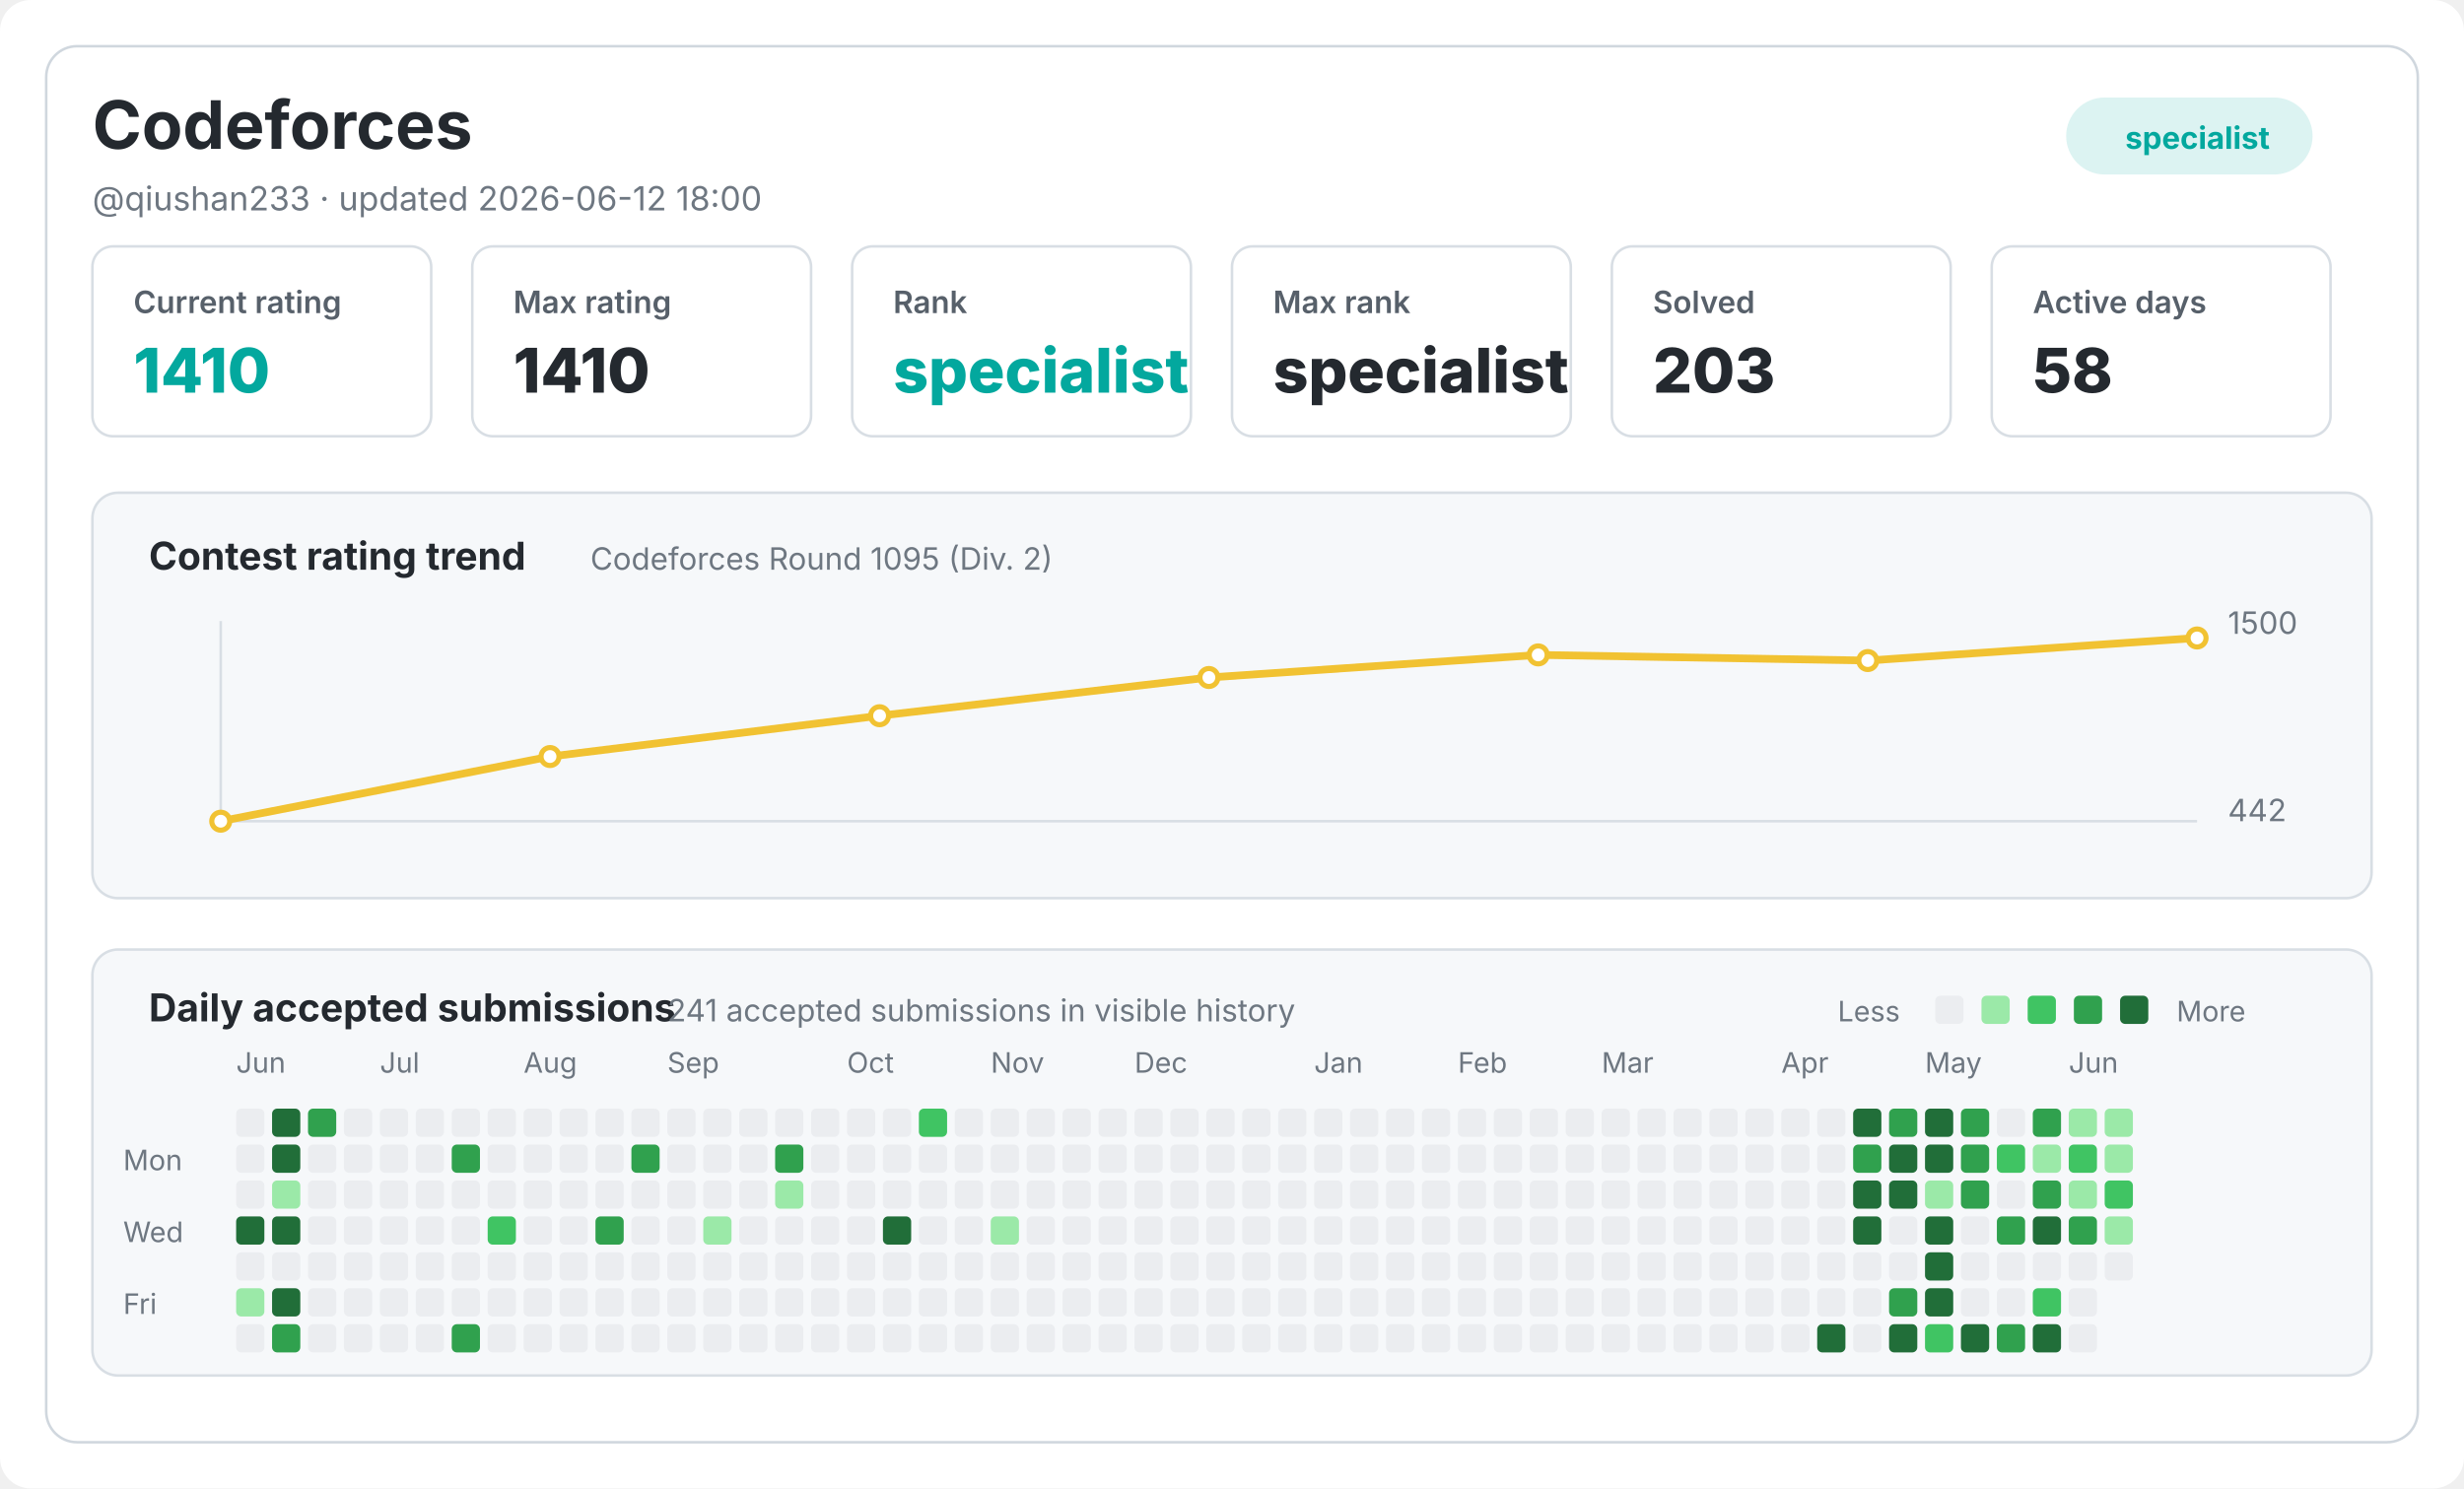
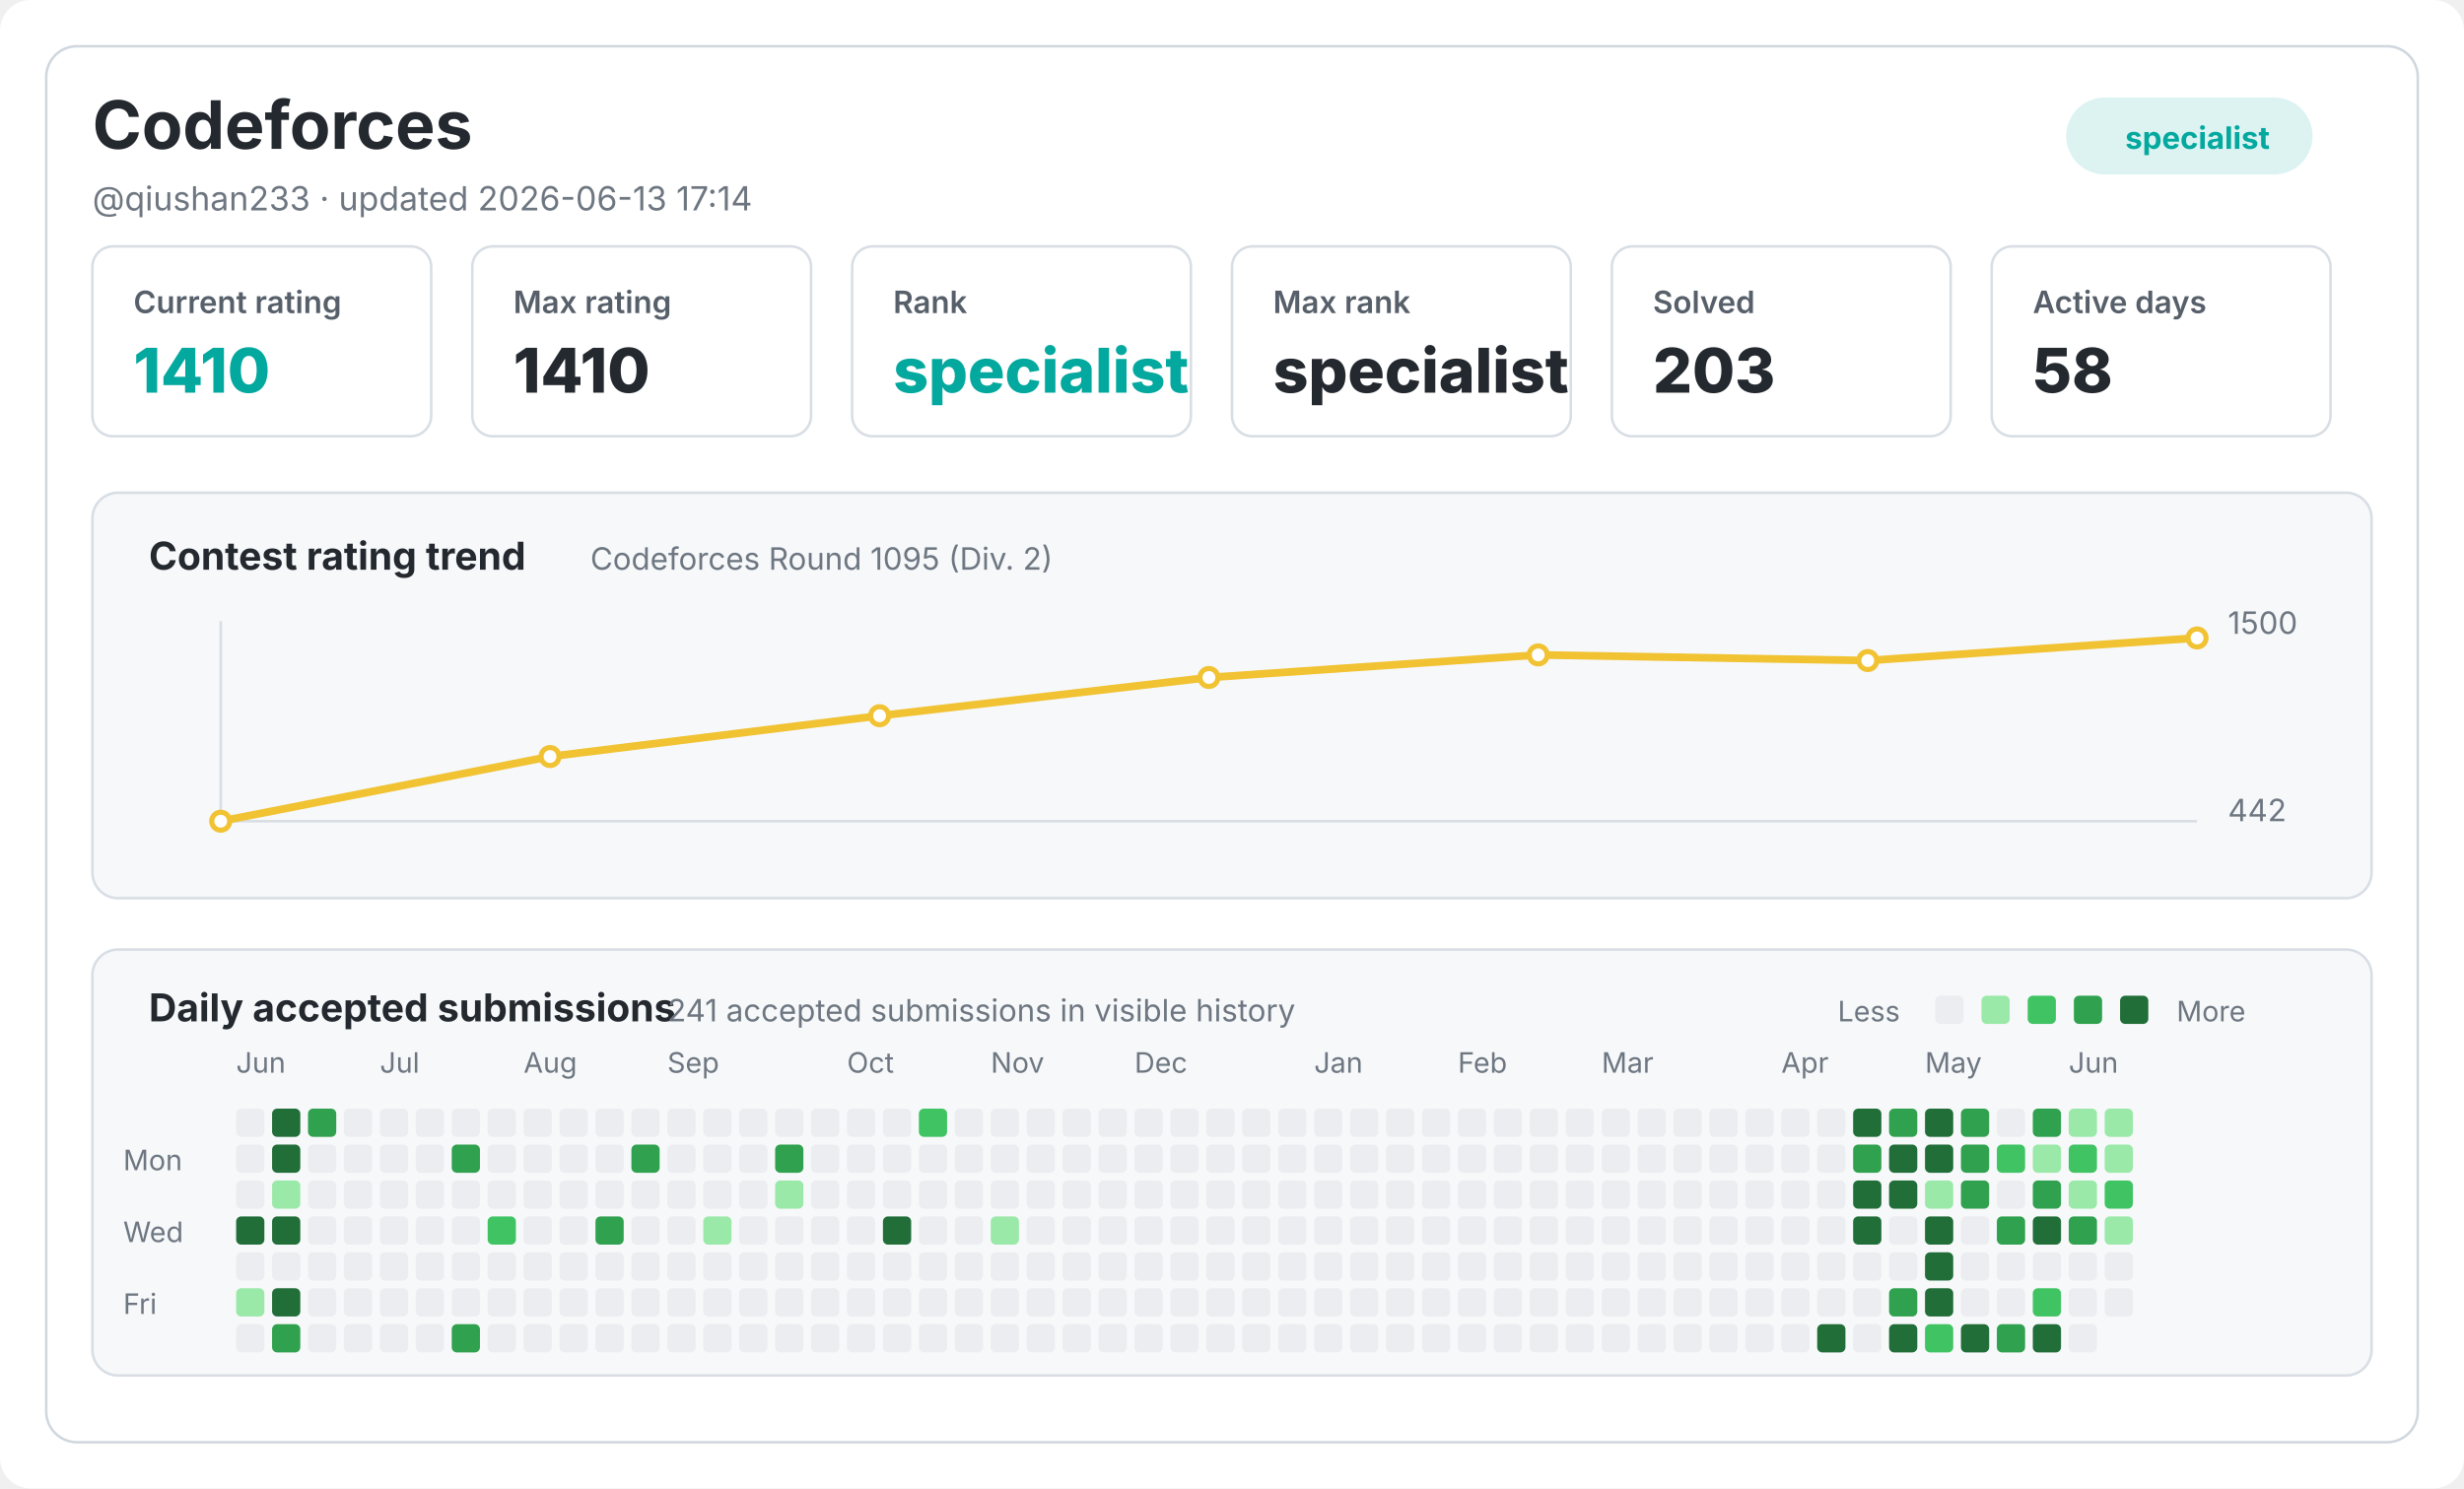
<svg xmlns="http://www.w3.org/2000/svg" width="960" height="580" viewBox="0 0 960 580" role="img" aria-label="Codeforces statistics for qiushan233">
  <style>
  .bg { fill: #ffffff; }
  .shell { fill: #ffffff; stroke: #d0d7de; }
  .soft { fill: #f6f8fa; stroke: #d8dee4; }
  .metric-card { fill: #ffffff; stroke: #d8dee4; }
  .title { font: 700 26px -apple-system,BlinkMacSystemFont,"Segoe UI",sans-serif; fill: #24292f; }
  .subtitle { font: 13px -apple-system,BlinkMacSystemFont,"Segoe UI",sans-serif; fill: #6e7781; }
  .section-title { font: 700 15px -apple-system,BlinkMacSystemFont,"Segoe UI",sans-serif; fill: #24292f; }
  .metric-label { font: 600 12px -apple-system,BlinkMacSystemFont,"Segoe UI",sans-serif; fill: #57606a; }
  .metric-value { font: 800 24px -apple-system,BlinkMacSystemFont,"Segoe UI",sans-serif; fill: #24292f; }
  .muted { font: 12px -apple-system,BlinkMacSystemFont,"Segoe UI",sans-serif; fill: #6e7781; }
  .small { font-size: 11px; }
  .rank { fill: #03a89e; }
  .grid { stroke: #d8dee4; stroke-width: 1; }
  .badge-bg { fill: #03a89e; opacity: 0.14; }
  .badge-text { font: 700 12px -apple-system,BlinkMacSystemFont,"Segoe UI",sans-serif; fill: #03a89e; }
  .heat-cell { cursor: default; transition: stroke 0.12s ease, stroke-width 0.12s ease; }
  .heat-cell:hover { stroke: #0969da; stroke-width: 1.5; }
</style>
  <rect class="bg" width="960" height="580" rx="12" />
  <rect class="shell" x="18" y="18" width="924" height="544" rx="12" />
  <text x="36" y="58" class="title">Codeforces</text>
-   <text x="36" y="82" class="subtitle">@qiushan233 · updated 2026-06-12 18:00</text>
+   <text x="36" y="82" class="subtitle">@qiushan233 · updated 2026-06-13 17:14</text>
  <rect x="805" y="38" width="96" height="30" rx="15" class="badge-bg" />
  <text x="828" y="58" class="badge-text">specialist</text>
  <rect x="36" y="96" width="132" height="74" rx="8" class="metric-card" />
  <text x="52" y="122" class="metric-label">Current rating</text>
  <text x="52" y="153" class="metric-value rank">1410</text>
  <rect x="184" y="96" width="132" height="74" rx="8" class="metric-card" />
  <text x="200" y="122" class="metric-label">Max rating</text>
  <text x="200" y="153" class="metric-value">1410</text>
  <rect x="332" y="96" width="132" height="74" rx="8" class="metric-card" />
  <text x="348" y="122" class="metric-label">Rank</text>
  <text x="348" y="153" class="metric-value rank">specialist</text>
  <rect x="480" y="96" width="132" height="74" rx="8" class="metric-card" />
  <text x="496" y="122" class="metric-label">Max rank</text>
  <text x="496" y="153" class="metric-value">specialist</text>
  <rect x="628" y="96" width="132" height="74" rx="8" class="metric-card" />
  <text x="644" y="122" class="metric-label">Solved</text>
  <text x="644" y="153" class="metric-value">203</text>
  <rect x="776" y="96" width="132" height="74" rx="8" class="metric-card" />
  <text x="792" y="122" class="metric-label">Active days</text>
  <text x="792" y="153" class="metric-value">58</text>
  <rect class="soft" x="36" y="192" width="888" height="158" rx="10" />
  <text x="58" y="222" class="section-title">Contest rating trend</text>
  <text x="230" y="222" class="muted">Codeforces Round 1095 (Div. 2)</text>
  <line x1="86" y1="320" x2="856" y2="320" class="grid" />
  <line x1="86" y1="242" x2="86" y2="320" class="grid" />
  <text x="868" y="247" class="muted">1500</text>
  <text x="868" y="320" class="muted">442</text>
  <polyline points="86.0,320.0 214.3,294.8 342.7,278.9 471.0,264.0 599.3,255.2 727.7,257.4 856.0,248.6" fill="none" stroke="#f1c232" stroke-width="3" stroke-linecap="round" stroke-linejoin="round" />
  <circle cx="86.0" cy="320.0" r="3.5" fill="#fff" stroke="#f1c232" stroke-width="2" />
  <circle cx="214.3" cy="294.8" r="3.5" fill="#fff" stroke="#f1c232" stroke-width="2" />
  <circle cx="342.7" cy="278.9" r="3.5" fill="#fff" stroke="#f1c232" stroke-width="2" />
  <circle cx="471.0" cy="264.0" r="3.5" fill="#fff" stroke="#f1c232" stroke-width="2" />
  <circle cx="599.3" cy="255.2" r="3.5" fill="#fff" stroke="#f1c232" stroke-width="2" />
  <circle cx="727.7" cy="257.4" r="3.5" fill="#fff" stroke="#f1c232" stroke-width="2" />
  <circle cx="856.0" cy="248.6" r="3.5" fill="#fff" stroke="#f1c232" stroke-width="2" />
  <rect class="soft" x="36" y="370" width="888" height="166" rx="10" />
  <text x="58" y="398" class="section-title">Daily accepted submissions</text>
  <text x="260" y="398" class="muted">241 accepted submissions in visible history</text>
  <text x="92" y="418" class="muted small">Jun</text>
  <text x="148" y="418" class="muted small">Jul</text>
  <text x="204" y="418" class="muted small">Aug</text>
  <text x="260" y="418" class="muted small">Sep</text>
  <text x="330" y="418" class="muted small">Oct</text>
  <text x="386" y="418" class="muted small">Nov</text>
  <text x="442" y="418" class="muted small">Dec</text>
  <text x="512" y="418" class="muted small">Jan</text>
  <text x="568" y="418" class="muted small">Feb</text>
  <text x="624" y="418" class="muted small">Mar</text>
  <text x="694" y="418" class="muted small">Apr</text>
  <text x="750" y="418" class="muted small">May</text>
  <text x="806" y="418" class="muted small">Jun</text>
  <text x="48" y="456" class="muted small">Mon</text>
  <text x="48" y="484" class="muted small">Wed</text>
  <text x="48" y="512" class="muted small">Fri</text>
  <rect class="heat-cell" x="92" y="432" width="11" height="11" rx="2" fill="#ebedf0" />
  <rect class="heat-cell" x="92" y="446" width="11" height="11" rx="2" fill="#ebedf0" />
  <rect class="heat-cell" x="92" y="460" width="11" height="11" rx="2" fill="#ebedf0" />
  <rect class="heat-cell" x="92" y="474" width="11" height="11" rx="2" fill="#216e39" />
  <rect class="heat-cell" x="92" y="488" width="11" height="11" rx="2" fill="#ebedf0" />
  <rect class="heat-cell" x="92" y="502" width="11" height="11" rx="2" fill="#9be9a8" />
  <rect class="heat-cell" x="92" y="516" width="11" height="11" rx="2" fill="#ebedf0" />
  <rect class="heat-cell" x="106" y="432" width="11" height="11" rx="2" fill="#216e39" />
  <rect class="heat-cell" x="106" y="446" width="11" height="11" rx="2" fill="#216e39" />
  <rect class="heat-cell" x="106" y="460" width="11" height="11" rx="2" fill="#9be9a8" />
  <rect class="heat-cell" x="106" y="474" width="11" height="11" rx="2" fill="#216e39" />
  <rect class="heat-cell" x="106" y="488" width="11" height="11" rx="2" fill="#ebedf0" />
  <rect class="heat-cell" x="106" y="502" width="11" height="11" rx="2" fill="#216e39" />
  <rect class="heat-cell" x="106" y="516" width="11" height="11" rx="2" fill="#30a14e" />
  <rect class="heat-cell" x="120" y="432" width="11" height="11" rx="2" fill="#30a14e" />
  <rect class="heat-cell" x="120" y="446" width="11" height="11" rx="2" fill="#ebedf0" />
  <rect class="heat-cell" x="120" y="460" width="11" height="11" rx="2" fill="#ebedf0" />
  <rect class="heat-cell" x="120" y="474" width="11" height="11" rx="2" fill="#ebedf0" />
  <rect class="heat-cell" x="120" y="488" width="11" height="11" rx="2" fill="#ebedf0" />
  <rect class="heat-cell" x="120" y="502" width="11" height="11" rx="2" fill="#ebedf0" />
  <rect class="heat-cell" x="120" y="516" width="11" height="11" rx="2" fill="#ebedf0" />
  <rect class="heat-cell" x="134" y="432" width="11" height="11" rx="2" fill="#ebedf0" />
  <rect class="heat-cell" x="134" y="446" width="11" height="11" rx="2" fill="#ebedf0" />
  <rect class="heat-cell" x="134" y="460" width="11" height="11" rx="2" fill="#ebedf0" />
  <rect class="heat-cell" x="134" y="474" width="11" height="11" rx="2" fill="#ebedf0" />
  <rect class="heat-cell" x="134" y="488" width="11" height="11" rx="2" fill="#ebedf0" />
  <rect class="heat-cell" x="134" y="502" width="11" height="11" rx="2" fill="#ebedf0" />
  <rect class="heat-cell" x="134" y="516" width="11" height="11" rx="2" fill="#ebedf0" />
  <rect class="heat-cell" x="148" y="432" width="11" height="11" rx="2" fill="#ebedf0" />
  <rect class="heat-cell" x="148" y="446" width="11" height="11" rx="2" fill="#ebedf0" />
  <rect class="heat-cell" x="148" y="460" width="11" height="11" rx="2" fill="#ebedf0" />
  <rect class="heat-cell" x="148" y="474" width="11" height="11" rx="2" fill="#ebedf0" />
  <rect class="heat-cell" x="148" y="488" width="11" height="11" rx="2" fill="#ebedf0" />
  <rect class="heat-cell" x="148" y="502" width="11" height="11" rx="2" fill="#ebedf0" />
  <rect class="heat-cell" x="148" y="516" width="11" height="11" rx="2" fill="#ebedf0" />
  <rect class="heat-cell" x="162" y="432" width="11" height="11" rx="2" fill="#ebedf0" />
  <rect class="heat-cell" x="162" y="446" width="11" height="11" rx="2" fill="#ebedf0" />
  <rect class="heat-cell" x="162" y="460" width="11" height="11" rx="2" fill="#ebedf0" />
  <rect class="heat-cell" x="162" y="474" width="11" height="11" rx="2" fill="#ebedf0" />
  <rect class="heat-cell" x="162" y="488" width="11" height="11" rx="2" fill="#ebedf0" />
  <rect class="heat-cell" x="162" y="502" width="11" height="11" rx="2" fill="#ebedf0" />
  <rect class="heat-cell" x="162" y="516" width="11" height="11" rx="2" fill="#ebedf0" />
  <rect class="heat-cell" x="176" y="432" width="11" height="11" rx="2" fill="#ebedf0" />
  <rect class="heat-cell" x="176" y="446" width="11" height="11" rx="2" fill="#30a14e" />
  <rect class="heat-cell" x="176" y="460" width="11" height="11" rx="2" fill="#ebedf0" />
  <rect class="heat-cell" x="176" y="474" width="11" height="11" rx="2" fill="#ebedf0" />
  <rect class="heat-cell" x="176" y="488" width="11" height="11" rx="2" fill="#ebedf0" />
  <rect class="heat-cell" x="176" y="502" width="11" height="11" rx="2" fill="#ebedf0" />
  <rect class="heat-cell" x="176" y="516" width="11" height="11" rx="2" fill="#30a14e" />
  <rect class="heat-cell" x="190" y="432" width="11" height="11" rx="2" fill="#ebedf0" />
  <rect class="heat-cell" x="190" y="446" width="11" height="11" rx="2" fill="#ebedf0" />
  <rect class="heat-cell" x="190" y="460" width="11" height="11" rx="2" fill="#ebedf0" />
  <rect class="heat-cell" x="190" y="474" width="11" height="11" rx="2" fill="#40c463" />
  <rect class="heat-cell" x="190" y="488" width="11" height="11" rx="2" fill="#ebedf0" />
  <rect class="heat-cell" x="190" y="502" width="11" height="11" rx="2" fill="#ebedf0" />
  <rect class="heat-cell" x="190" y="516" width="11" height="11" rx="2" fill="#ebedf0" />
  <rect class="heat-cell" x="204" y="432" width="11" height="11" rx="2" fill="#ebedf0" />
  <rect class="heat-cell" x="204" y="446" width="11" height="11" rx="2" fill="#ebedf0" />
  <rect class="heat-cell" x="204" y="460" width="11" height="11" rx="2" fill="#ebedf0" />
  <rect class="heat-cell" x="204" y="474" width="11" height="11" rx="2" fill="#ebedf0" />
  <rect class="heat-cell" x="204" y="488" width="11" height="11" rx="2" fill="#ebedf0" />
  <rect class="heat-cell" x="204" y="502" width="11" height="11" rx="2" fill="#ebedf0" />
  <rect class="heat-cell" x="204" y="516" width="11" height="11" rx="2" fill="#ebedf0" />
  <rect class="heat-cell" x="218" y="432" width="11" height="11" rx="2" fill="#ebedf0" />
  <rect class="heat-cell" x="218" y="446" width="11" height="11" rx="2" fill="#ebedf0" />
  <rect class="heat-cell" x="218" y="460" width="11" height="11" rx="2" fill="#ebedf0" />
  <rect class="heat-cell" x="218" y="474" width="11" height="11" rx="2" fill="#ebedf0" />
  <rect class="heat-cell" x="218" y="488" width="11" height="11" rx="2" fill="#ebedf0" />
  <rect class="heat-cell" x="218" y="502" width="11" height="11" rx="2" fill="#ebedf0" />
  <rect class="heat-cell" x="218" y="516" width="11" height="11" rx="2" fill="#ebedf0" />
  <rect class="heat-cell" x="232" y="432" width="11" height="11" rx="2" fill="#ebedf0" />
  <rect class="heat-cell" x="232" y="446" width="11" height="11" rx="2" fill="#ebedf0" />
  <rect class="heat-cell" x="232" y="460" width="11" height="11" rx="2" fill="#ebedf0" />
  <rect class="heat-cell" x="232" y="474" width="11" height="11" rx="2" fill="#30a14e" />
  <rect class="heat-cell" x="232" y="488" width="11" height="11" rx="2" fill="#ebedf0" />
  <rect class="heat-cell" x="232" y="502" width="11" height="11" rx="2" fill="#ebedf0" />
  <rect class="heat-cell" x="232" y="516" width="11" height="11" rx="2" fill="#ebedf0" />
  <rect class="heat-cell" x="246" y="432" width="11" height="11" rx="2" fill="#ebedf0" />
  <rect class="heat-cell" x="246" y="446" width="11" height="11" rx="2" fill="#30a14e" />
  <rect class="heat-cell" x="246" y="460" width="11" height="11" rx="2" fill="#ebedf0" />
  <rect class="heat-cell" x="246" y="474" width="11" height="11" rx="2" fill="#ebedf0" />
  <rect class="heat-cell" x="246" y="488" width="11" height="11" rx="2" fill="#ebedf0" />
  <rect class="heat-cell" x="246" y="502" width="11" height="11" rx="2" fill="#ebedf0" />
  <rect class="heat-cell" x="246" y="516" width="11" height="11" rx="2" fill="#ebedf0" />
  <rect class="heat-cell" x="260" y="432" width="11" height="11" rx="2" fill="#ebedf0" />
  <rect class="heat-cell" x="260" y="446" width="11" height="11" rx="2" fill="#ebedf0" />
  <rect class="heat-cell" x="260" y="460" width="11" height="11" rx="2" fill="#ebedf0" />
  <rect class="heat-cell" x="260" y="474" width="11" height="11" rx="2" fill="#ebedf0" />
  <rect class="heat-cell" x="260" y="488" width="11" height="11" rx="2" fill="#ebedf0" />
  <rect class="heat-cell" x="260" y="502" width="11" height="11" rx="2" fill="#ebedf0" />
  <rect class="heat-cell" x="260" y="516" width="11" height="11" rx="2" fill="#ebedf0" />
  <rect class="heat-cell" x="274" y="432" width="11" height="11" rx="2" fill="#ebedf0" />
  <rect class="heat-cell" x="274" y="446" width="11" height="11" rx="2" fill="#ebedf0" />
  <rect class="heat-cell" x="274" y="460" width="11" height="11" rx="2" fill="#ebedf0" />
  <rect class="heat-cell" x="274" y="474" width="11" height="11" rx="2" fill="#9be9a8" />
  <rect class="heat-cell" x="274" y="488" width="11" height="11" rx="2" fill="#ebedf0" />
  <rect class="heat-cell" x="274" y="502" width="11" height="11" rx="2" fill="#ebedf0" />
  <rect class="heat-cell" x="274" y="516" width="11" height="11" rx="2" fill="#ebedf0" />
  <rect class="heat-cell" x="288" y="432" width="11" height="11" rx="2" fill="#ebedf0" />
  <rect class="heat-cell" x="288" y="446" width="11" height="11" rx="2" fill="#ebedf0" />
  <rect class="heat-cell" x="288" y="460" width="11" height="11" rx="2" fill="#ebedf0" />
  <rect class="heat-cell" x="288" y="474" width="11" height="11" rx="2" fill="#ebedf0" />
  <rect class="heat-cell" x="288" y="488" width="11" height="11" rx="2" fill="#ebedf0" />
  <rect class="heat-cell" x="288" y="502" width="11" height="11" rx="2" fill="#ebedf0" />
  <rect class="heat-cell" x="288" y="516" width="11" height="11" rx="2" fill="#ebedf0" />
  <rect class="heat-cell" x="302" y="432" width="11" height="11" rx="2" fill="#ebedf0" />
  <rect class="heat-cell" x="302" y="446" width="11" height="11" rx="2" fill="#30a14e" />
  <rect class="heat-cell" x="302" y="460" width="11" height="11" rx="2" fill="#9be9a8" />
  <rect class="heat-cell" x="302" y="474" width="11" height="11" rx="2" fill="#ebedf0" />
  <rect class="heat-cell" x="302" y="488" width="11" height="11" rx="2" fill="#ebedf0" />
  <rect class="heat-cell" x="302" y="502" width="11" height="11" rx="2" fill="#ebedf0" />
  <rect class="heat-cell" x="302" y="516" width="11" height="11" rx="2" fill="#ebedf0" />
  <rect class="heat-cell" x="316" y="432" width="11" height="11" rx="2" fill="#ebedf0" />
  <rect class="heat-cell" x="316" y="446" width="11" height="11" rx="2" fill="#ebedf0" />
  <rect class="heat-cell" x="316" y="460" width="11" height="11" rx="2" fill="#ebedf0" />
  <rect class="heat-cell" x="316" y="474" width="11" height="11" rx="2" fill="#ebedf0" />
  <rect class="heat-cell" x="316" y="488" width="11" height="11" rx="2" fill="#ebedf0" />
  <rect class="heat-cell" x="316" y="502" width="11" height="11" rx="2" fill="#ebedf0" />
  <rect class="heat-cell" x="316" y="516" width="11" height="11" rx="2" fill="#ebedf0" />
  <rect class="heat-cell" x="330" y="432" width="11" height="11" rx="2" fill="#ebedf0" />
  <rect class="heat-cell" x="330" y="446" width="11" height="11" rx="2" fill="#ebedf0" />
  <rect class="heat-cell" x="330" y="460" width="11" height="11" rx="2" fill="#ebedf0" />
  <rect class="heat-cell" x="330" y="474" width="11" height="11" rx="2" fill="#ebedf0" />
  <rect class="heat-cell" x="330" y="488" width="11" height="11" rx="2" fill="#ebedf0" />
  <rect class="heat-cell" x="330" y="502" width="11" height="11" rx="2" fill="#ebedf0" />
  <rect class="heat-cell" x="330" y="516" width="11" height="11" rx="2" fill="#ebedf0" />
  <rect class="heat-cell" x="344" y="432" width="11" height="11" rx="2" fill="#ebedf0" />
  <rect class="heat-cell" x="344" y="446" width="11" height="11" rx="2" fill="#ebedf0" />
  <rect class="heat-cell" x="344" y="460" width="11" height="11" rx="2" fill="#ebedf0" />
  <rect class="heat-cell" x="344" y="474" width="11" height="11" rx="2" fill="#216e39" />
  <rect class="heat-cell" x="344" y="488" width="11" height="11" rx="2" fill="#ebedf0" />
  <rect class="heat-cell" x="344" y="502" width="11" height="11" rx="2" fill="#ebedf0" />
  <rect class="heat-cell" x="344" y="516" width="11" height="11" rx="2" fill="#ebedf0" />
  <rect class="heat-cell" x="358" y="432" width="11" height="11" rx="2" fill="#40c463" />
  <rect class="heat-cell" x="358" y="446" width="11" height="11" rx="2" fill="#ebedf0" />
  <rect class="heat-cell" x="358" y="460" width="11" height="11" rx="2" fill="#ebedf0" />
  <rect class="heat-cell" x="358" y="474" width="11" height="11" rx="2" fill="#ebedf0" />
  <rect class="heat-cell" x="358" y="488" width="11" height="11" rx="2" fill="#ebedf0" />
  <rect class="heat-cell" x="358" y="502" width="11" height="11" rx="2" fill="#ebedf0" />
  <rect class="heat-cell" x="358" y="516" width="11" height="11" rx="2" fill="#ebedf0" />
  <rect class="heat-cell" x="372" y="432" width="11" height="11" rx="2" fill="#ebedf0" />
  <rect class="heat-cell" x="372" y="446" width="11" height="11" rx="2" fill="#ebedf0" />
  <rect class="heat-cell" x="372" y="460" width="11" height="11" rx="2" fill="#ebedf0" />
  <rect class="heat-cell" x="372" y="474" width="11" height="11" rx="2" fill="#ebedf0" />
  <rect class="heat-cell" x="372" y="488" width="11" height="11" rx="2" fill="#ebedf0" />
  <rect class="heat-cell" x="372" y="502" width="11" height="11" rx="2" fill="#ebedf0" />
  <rect class="heat-cell" x="372" y="516" width="11" height="11" rx="2" fill="#ebedf0" />
  <rect class="heat-cell" x="386" y="432" width="11" height="11" rx="2" fill="#ebedf0" />
  <rect class="heat-cell" x="386" y="446" width="11" height="11" rx="2" fill="#ebedf0" />
  <rect class="heat-cell" x="386" y="460" width="11" height="11" rx="2" fill="#ebedf0" />
  <rect class="heat-cell" x="386" y="474" width="11" height="11" rx="2" fill="#9be9a8" />
  <rect class="heat-cell" x="386" y="488" width="11" height="11" rx="2" fill="#ebedf0" />
  <rect class="heat-cell" x="386" y="502" width="11" height="11" rx="2" fill="#ebedf0" />
  <rect class="heat-cell" x="386" y="516" width="11" height="11" rx="2" fill="#ebedf0" />
  <rect class="heat-cell" x="400" y="432" width="11" height="11" rx="2" fill="#ebedf0" />
  <rect class="heat-cell" x="400" y="446" width="11" height="11" rx="2" fill="#ebedf0" />
  <rect class="heat-cell" x="400" y="460" width="11" height="11" rx="2" fill="#ebedf0" />
  <rect class="heat-cell" x="400" y="474" width="11" height="11" rx="2" fill="#ebedf0" />
  <rect class="heat-cell" x="400" y="488" width="11" height="11" rx="2" fill="#ebedf0" />
  <rect class="heat-cell" x="400" y="502" width="11" height="11" rx="2" fill="#ebedf0" />
  <rect class="heat-cell" x="400" y="516" width="11" height="11" rx="2" fill="#ebedf0" />
  <rect class="heat-cell" x="414" y="432" width="11" height="11" rx="2" fill="#ebedf0" />
  <rect class="heat-cell" x="414" y="446" width="11" height="11" rx="2" fill="#ebedf0" />
  <rect class="heat-cell" x="414" y="460" width="11" height="11" rx="2" fill="#ebedf0" />
  <rect class="heat-cell" x="414" y="474" width="11" height="11" rx="2" fill="#ebedf0" />
  <rect class="heat-cell" x="414" y="488" width="11" height="11" rx="2" fill="#ebedf0" />
  <rect class="heat-cell" x="414" y="502" width="11" height="11" rx="2" fill="#ebedf0" />
  <rect class="heat-cell" x="414" y="516" width="11" height="11" rx="2" fill="#ebedf0" />
  <rect class="heat-cell" x="428" y="432" width="11" height="11" rx="2" fill="#ebedf0" />
  <rect class="heat-cell" x="428" y="446" width="11" height="11" rx="2" fill="#ebedf0" />
  <rect class="heat-cell" x="428" y="460" width="11" height="11" rx="2" fill="#ebedf0" />
  <rect class="heat-cell" x="428" y="474" width="11" height="11" rx="2" fill="#ebedf0" />
  <rect class="heat-cell" x="428" y="488" width="11" height="11" rx="2" fill="#ebedf0" />
  <rect class="heat-cell" x="428" y="502" width="11" height="11" rx="2" fill="#ebedf0" />
  <rect class="heat-cell" x="428" y="516" width="11" height="11" rx="2" fill="#ebedf0" />
  <rect class="heat-cell" x="442" y="432" width="11" height="11" rx="2" fill="#ebedf0" />
  <rect class="heat-cell" x="442" y="446" width="11" height="11" rx="2" fill="#ebedf0" />
  <rect class="heat-cell" x="442" y="460" width="11" height="11" rx="2" fill="#ebedf0" />
  <rect class="heat-cell" x="442" y="474" width="11" height="11" rx="2" fill="#ebedf0" />
  <rect class="heat-cell" x="442" y="488" width="11" height="11" rx="2" fill="#ebedf0" />
  <rect class="heat-cell" x="442" y="502" width="11" height="11" rx="2" fill="#ebedf0" />
  <rect class="heat-cell" x="442" y="516" width="11" height="11" rx="2" fill="#ebedf0" />
  <rect class="heat-cell" x="456" y="432" width="11" height="11" rx="2" fill="#ebedf0" />
  <rect class="heat-cell" x="456" y="446" width="11" height="11" rx="2" fill="#ebedf0" />
  <rect class="heat-cell" x="456" y="460" width="11" height="11" rx="2" fill="#ebedf0" />
  <rect class="heat-cell" x="456" y="474" width="11" height="11" rx="2" fill="#ebedf0" />
  <rect class="heat-cell" x="456" y="488" width="11" height="11" rx="2" fill="#ebedf0" />
  <rect class="heat-cell" x="456" y="502" width="11" height="11" rx="2" fill="#ebedf0" />
  <rect class="heat-cell" x="456" y="516" width="11" height="11" rx="2" fill="#ebedf0" />
  <rect class="heat-cell" x="470" y="432" width="11" height="11" rx="2" fill="#ebedf0" />
  <rect class="heat-cell" x="470" y="446" width="11" height="11" rx="2" fill="#ebedf0" />
  <rect class="heat-cell" x="470" y="460" width="11" height="11" rx="2" fill="#ebedf0" />
  <rect class="heat-cell" x="470" y="474" width="11" height="11" rx="2" fill="#ebedf0" />
  <rect class="heat-cell" x="470" y="488" width="11" height="11" rx="2" fill="#ebedf0" />
  <rect class="heat-cell" x="470" y="502" width="11" height="11" rx="2" fill="#ebedf0" />
  <rect class="heat-cell" x="470" y="516" width="11" height="11" rx="2" fill="#ebedf0" />
  <rect class="heat-cell" x="484" y="432" width="11" height="11" rx="2" fill="#ebedf0" />
  <rect class="heat-cell" x="484" y="446" width="11" height="11" rx="2" fill="#ebedf0" />
  <rect class="heat-cell" x="484" y="460" width="11" height="11" rx="2" fill="#ebedf0" />
  <rect class="heat-cell" x="484" y="474" width="11" height="11" rx="2" fill="#ebedf0" />
  <rect class="heat-cell" x="484" y="488" width="11" height="11" rx="2" fill="#ebedf0" />
  <rect class="heat-cell" x="484" y="502" width="11" height="11" rx="2" fill="#ebedf0" />
  <rect class="heat-cell" x="484" y="516" width="11" height="11" rx="2" fill="#ebedf0" />
  <rect class="heat-cell" x="498" y="432" width="11" height="11" rx="2" fill="#ebedf0" />
  <rect class="heat-cell" x="498" y="446" width="11" height="11" rx="2" fill="#ebedf0" />
  <rect class="heat-cell" x="498" y="460" width="11" height="11" rx="2" fill="#ebedf0" />
  <rect class="heat-cell" x="498" y="474" width="11" height="11" rx="2" fill="#ebedf0" />
  <rect class="heat-cell" x="498" y="488" width="11" height="11" rx="2" fill="#ebedf0" />
  <rect class="heat-cell" x="498" y="502" width="11" height="11" rx="2" fill="#ebedf0" />
  <rect class="heat-cell" x="498" y="516" width="11" height="11" rx="2" fill="#ebedf0" />
  <rect class="heat-cell" x="512" y="432" width="11" height="11" rx="2" fill="#ebedf0" />
  <rect class="heat-cell" x="512" y="446" width="11" height="11" rx="2" fill="#ebedf0" />
  <rect class="heat-cell" x="512" y="460" width="11" height="11" rx="2" fill="#ebedf0" />
  <rect class="heat-cell" x="512" y="474" width="11" height="11" rx="2" fill="#ebedf0" />
  <rect class="heat-cell" x="512" y="488" width="11" height="11" rx="2" fill="#ebedf0" />
  <rect class="heat-cell" x="512" y="502" width="11" height="11" rx="2" fill="#ebedf0" />
  <rect class="heat-cell" x="512" y="516" width="11" height="11" rx="2" fill="#ebedf0" />
  <rect class="heat-cell" x="526" y="432" width="11" height="11" rx="2" fill="#ebedf0" />
  <rect class="heat-cell" x="526" y="446" width="11" height="11" rx="2" fill="#ebedf0" />
  <rect class="heat-cell" x="526" y="460" width="11" height="11" rx="2" fill="#ebedf0" />
  <rect class="heat-cell" x="526" y="474" width="11" height="11" rx="2" fill="#ebedf0" />
  <rect class="heat-cell" x="526" y="488" width="11" height="11" rx="2" fill="#ebedf0" />
  <rect class="heat-cell" x="526" y="502" width="11" height="11" rx="2" fill="#ebedf0" />
  <rect class="heat-cell" x="526" y="516" width="11" height="11" rx="2" fill="#ebedf0" />
  <rect class="heat-cell" x="540" y="432" width="11" height="11" rx="2" fill="#ebedf0" />
  <rect class="heat-cell" x="540" y="446" width="11" height="11" rx="2" fill="#ebedf0" />
  <rect class="heat-cell" x="540" y="460" width="11" height="11" rx="2" fill="#ebedf0" />
  <rect class="heat-cell" x="540" y="474" width="11" height="11" rx="2" fill="#ebedf0" />
  <rect class="heat-cell" x="540" y="488" width="11" height="11" rx="2" fill="#ebedf0" />
  <rect class="heat-cell" x="540" y="502" width="11" height="11" rx="2" fill="#ebedf0" />
  <rect class="heat-cell" x="540" y="516" width="11" height="11" rx="2" fill="#ebedf0" />
  <rect class="heat-cell" x="554" y="432" width="11" height="11" rx="2" fill="#ebedf0" />
  <rect class="heat-cell" x="554" y="446" width="11" height="11" rx="2" fill="#ebedf0" />
  <rect class="heat-cell" x="554" y="460" width="11" height="11" rx="2" fill="#ebedf0" />
  <rect class="heat-cell" x="554" y="474" width="11" height="11" rx="2" fill="#ebedf0" />
  <rect class="heat-cell" x="554" y="488" width="11" height="11" rx="2" fill="#ebedf0" />
  <rect class="heat-cell" x="554" y="502" width="11" height="11" rx="2" fill="#ebedf0" />
  <rect class="heat-cell" x="554" y="516" width="11" height="11" rx="2" fill="#ebedf0" />
  <rect class="heat-cell" x="568" y="432" width="11" height="11" rx="2" fill="#ebedf0" />
  <rect class="heat-cell" x="568" y="446" width="11" height="11" rx="2" fill="#ebedf0" />
  <rect class="heat-cell" x="568" y="460" width="11" height="11" rx="2" fill="#ebedf0" />
  <rect class="heat-cell" x="568" y="474" width="11" height="11" rx="2" fill="#ebedf0" />
  <rect class="heat-cell" x="568" y="488" width="11" height="11" rx="2" fill="#ebedf0" />
  <rect class="heat-cell" x="568" y="502" width="11" height="11" rx="2" fill="#ebedf0" />
  <rect class="heat-cell" x="568" y="516" width="11" height="11" rx="2" fill="#ebedf0" />
  <rect class="heat-cell" x="582" y="432" width="11" height="11" rx="2" fill="#ebedf0" />
  <rect class="heat-cell" x="582" y="446" width="11" height="11" rx="2" fill="#ebedf0" />
  <rect class="heat-cell" x="582" y="460" width="11" height="11" rx="2" fill="#ebedf0" />
  <rect class="heat-cell" x="582" y="474" width="11" height="11" rx="2" fill="#ebedf0" />
  <rect class="heat-cell" x="582" y="488" width="11" height="11" rx="2" fill="#ebedf0" />
  <rect class="heat-cell" x="582" y="502" width="11" height="11" rx="2" fill="#ebedf0" />
  <rect class="heat-cell" x="582" y="516" width="11" height="11" rx="2" fill="#ebedf0" />
  <rect class="heat-cell" x="596" y="432" width="11" height="11" rx="2" fill="#ebedf0" />
  <rect class="heat-cell" x="596" y="446" width="11" height="11" rx="2" fill="#ebedf0" />
  <rect class="heat-cell" x="596" y="460" width="11" height="11" rx="2" fill="#ebedf0" />
  <rect class="heat-cell" x="596" y="474" width="11" height="11" rx="2" fill="#ebedf0" />
  <rect class="heat-cell" x="596" y="488" width="11" height="11" rx="2" fill="#ebedf0" />
  <rect class="heat-cell" x="596" y="502" width="11" height="11" rx="2" fill="#ebedf0" />
  <rect class="heat-cell" x="596" y="516" width="11" height="11" rx="2" fill="#ebedf0" />
  <rect class="heat-cell" x="610" y="432" width="11" height="11" rx="2" fill="#ebedf0" />
  <rect class="heat-cell" x="610" y="446" width="11" height="11" rx="2" fill="#ebedf0" />
  <rect class="heat-cell" x="610" y="460" width="11" height="11" rx="2" fill="#ebedf0" />
  <rect class="heat-cell" x="610" y="474" width="11" height="11" rx="2" fill="#ebedf0" />
  <rect class="heat-cell" x="610" y="488" width="11" height="11" rx="2" fill="#ebedf0" />
  <rect class="heat-cell" x="610" y="502" width="11" height="11" rx="2" fill="#ebedf0" />
  <rect class="heat-cell" x="610" y="516" width="11" height="11" rx="2" fill="#ebedf0" />
  <rect class="heat-cell" x="624" y="432" width="11" height="11" rx="2" fill="#ebedf0" />
  <rect class="heat-cell" x="624" y="446" width="11" height="11" rx="2" fill="#ebedf0" />
  <rect class="heat-cell" x="624" y="460" width="11" height="11" rx="2" fill="#ebedf0" />
  <rect class="heat-cell" x="624" y="474" width="11" height="11" rx="2" fill="#ebedf0" />
  <rect class="heat-cell" x="624" y="488" width="11" height="11" rx="2" fill="#ebedf0" />
  <rect class="heat-cell" x="624" y="502" width="11" height="11" rx="2" fill="#ebedf0" />
  <rect class="heat-cell" x="624" y="516" width="11" height="11" rx="2" fill="#ebedf0" />
  <rect class="heat-cell" x="638" y="432" width="11" height="11" rx="2" fill="#ebedf0" />
  <rect class="heat-cell" x="638" y="446" width="11" height="11" rx="2" fill="#ebedf0" />
  <rect class="heat-cell" x="638" y="460" width="11" height="11" rx="2" fill="#ebedf0" />
  <rect class="heat-cell" x="638" y="474" width="11" height="11" rx="2" fill="#ebedf0" />
  <rect class="heat-cell" x="638" y="488" width="11" height="11" rx="2" fill="#ebedf0" />
  <rect class="heat-cell" x="638" y="502" width="11" height="11" rx="2" fill="#ebedf0" />
  <rect class="heat-cell" x="638" y="516" width="11" height="11" rx="2" fill="#ebedf0" />
  <rect class="heat-cell" x="652" y="432" width="11" height="11" rx="2" fill="#ebedf0" />
  <rect class="heat-cell" x="652" y="446" width="11" height="11" rx="2" fill="#ebedf0" />
  <rect class="heat-cell" x="652" y="460" width="11" height="11" rx="2" fill="#ebedf0" />
  <rect class="heat-cell" x="652" y="474" width="11" height="11" rx="2" fill="#ebedf0" />
  <rect class="heat-cell" x="652" y="488" width="11" height="11" rx="2" fill="#ebedf0" />
  <rect class="heat-cell" x="652" y="502" width="11" height="11" rx="2" fill="#ebedf0" />
  <rect class="heat-cell" x="652" y="516" width="11" height="11" rx="2" fill="#ebedf0" />
  <rect class="heat-cell" x="666" y="432" width="11" height="11" rx="2" fill="#ebedf0" />
  <rect class="heat-cell" x="666" y="446" width="11" height="11" rx="2" fill="#ebedf0" />
  <rect class="heat-cell" x="666" y="460" width="11" height="11" rx="2" fill="#ebedf0" />
  <rect class="heat-cell" x="666" y="474" width="11" height="11" rx="2" fill="#ebedf0" />
  <rect class="heat-cell" x="666" y="488" width="11" height="11" rx="2" fill="#ebedf0" />
  <rect class="heat-cell" x="666" y="502" width="11" height="11" rx="2" fill="#ebedf0" />
  <rect class="heat-cell" x="666" y="516" width="11" height="11" rx="2" fill="#ebedf0" />
  <rect class="heat-cell" x="680" y="432" width="11" height="11" rx="2" fill="#ebedf0" />
  <rect class="heat-cell" x="680" y="446" width="11" height="11" rx="2" fill="#ebedf0" />
  <rect class="heat-cell" x="680" y="460" width="11" height="11" rx="2" fill="#ebedf0" />
  <rect class="heat-cell" x="680" y="474" width="11" height="11" rx="2" fill="#ebedf0" />
  <rect class="heat-cell" x="680" y="488" width="11" height="11" rx="2" fill="#ebedf0" />
  <rect class="heat-cell" x="680" y="502" width="11" height="11" rx="2" fill="#ebedf0" />
  <rect class="heat-cell" x="680" y="516" width="11" height="11" rx="2" fill="#ebedf0" />
  <rect class="heat-cell" x="694" y="432" width="11" height="11" rx="2" fill="#ebedf0" />
  <rect class="heat-cell" x="694" y="446" width="11" height="11" rx="2" fill="#ebedf0" />
  <rect class="heat-cell" x="694" y="460" width="11" height="11" rx="2" fill="#ebedf0" />
  <rect class="heat-cell" x="694" y="474" width="11" height="11" rx="2" fill="#ebedf0" />
  <rect class="heat-cell" x="694" y="488" width="11" height="11" rx="2" fill="#ebedf0" />
  <rect class="heat-cell" x="694" y="502" width="11" height="11" rx="2" fill="#ebedf0" />
  <rect class="heat-cell" x="694" y="516" width="11" height="11" rx="2" fill="#ebedf0" />
  <rect class="heat-cell" x="708" y="432" width="11" height="11" rx="2" fill="#ebedf0" />
  <rect class="heat-cell" x="708" y="446" width="11" height="11" rx="2" fill="#ebedf0" />
  <rect class="heat-cell" x="708" y="460" width="11" height="11" rx="2" fill="#ebedf0" />
  <rect class="heat-cell" x="708" y="474" width="11" height="11" rx="2" fill="#ebedf0" />
  <rect class="heat-cell" x="708" y="488" width="11" height="11" rx="2" fill="#ebedf0" />
  <rect class="heat-cell" x="708" y="502" width="11" height="11" rx="2" fill="#ebedf0" />
  <rect class="heat-cell" x="708" y="516" width="11" height="11" rx="2" fill="#216e39" />
  <rect class="heat-cell" x="722" y="432" width="11" height="11" rx="2" fill="#216e39" />
  <rect class="heat-cell" x="722" y="446" width="11" height="11" rx="2" fill="#30a14e" />
  <rect class="heat-cell" x="722" y="460" width="11" height="11" rx="2" fill="#216e39" />
  <rect class="heat-cell" x="722" y="474" width="11" height="11" rx="2" fill="#216e39" />
  <rect class="heat-cell" x="722" y="488" width="11" height="11" rx="2" fill="#ebedf0" />
  <rect class="heat-cell" x="722" y="502" width="11" height="11" rx="2" fill="#ebedf0" />
  <rect class="heat-cell" x="722" y="516" width="11" height="11" rx="2" fill="#ebedf0" />
  <rect class="heat-cell" x="736" y="432" width="11" height="11" rx="2" fill="#30a14e" />
  <rect class="heat-cell" x="736" y="446" width="11" height="11" rx="2" fill="#216e39" />
  <rect class="heat-cell" x="736" y="460" width="11" height="11" rx="2" fill="#216e39" />
  <rect class="heat-cell" x="736" y="474" width="11" height="11" rx="2" fill="#ebedf0" />
  <rect class="heat-cell" x="736" y="488" width="11" height="11" rx="2" fill="#ebedf0" />
  <rect class="heat-cell" x="736" y="502" width="11" height="11" rx="2" fill="#30a14e" />
  <rect class="heat-cell" x="736" y="516" width="11" height="11" rx="2" fill="#216e39" />
  <rect class="heat-cell" x="750" y="432" width="11" height="11" rx="2" fill="#216e39" />
  <rect class="heat-cell" x="750" y="446" width="11" height="11" rx="2" fill="#216e39" />
  <rect class="heat-cell" x="750" y="460" width="11" height="11" rx="2" fill="#9be9a8" />
  <rect class="heat-cell" x="750" y="474" width="11" height="11" rx="2" fill="#216e39" />
  <rect class="heat-cell" x="750" y="488" width="11" height="11" rx="2" fill="#216e39" />
  <rect class="heat-cell" x="750" y="502" width="11" height="11" rx="2" fill="#216e39" />
  <rect class="heat-cell" x="750" y="516" width="11" height="11" rx="2" fill="#40c463" />
  <rect class="heat-cell" x="764" y="432" width="11" height="11" rx="2" fill="#30a14e" />
  <rect class="heat-cell" x="764" y="446" width="11" height="11" rx="2" fill="#30a14e" />
  <rect class="heat-cell" x="764" y="460" width="11" height="11" rx="2" fill="#30a14e" />
  <rect class="heat-cell" x="764" y="474" width="11" height="11" rx="2" fill="#ebedf0" />
  <rect class="heat-cell" x="764" y="488" width="11" height="11" rx="2" fill="#ebedf0" />
  <rect class="heat-cell" x="764" y="502" width="11" height="11" rx="2" fill="#ebedf0" />
  <rect class="heat-cell" x="764" y="516" width="11" height="11" rx="2" fill="#216e39" />
  <rect class="heat-cell" x="778" y="432" width="11" height="11" rx="2" fill="#ebedf0" />
  <rect class="heat-cell" x="778" y="446" width="11" height="11" rx="2" fill="#40c463" />
  <rect class="heat-cell" x="778" y="460" width="11" height="11" rx="2" fill="#ebedf0" />
  <rect class="heat-cell" x="778" y="474" width="11" height="11" rx="2" fill="#30a14e" />
  <rect class="heat-cell" x="778" y="488" width="11" height="11" rx="2" fill="#ebedf0" />
  <rect class="heat-cell" x="778" y="502" width="11" height="11" rx="2" fill="#ebedf0" />
  <rect class="heat-cell" x="778" y="516" width="11" height="11" rx="2" fill="#30a14e" />
  <rect class="heat-cell" x="792" y="432" width="11" height="11" rx="2" fill="#30a14e" />
  <rect class="heat-cell" x="792" y="446" width="11" height="11" rx="2" fill="#9be9a8" />
  <rect class="heat-cell" x="792" y="460" width="11" height="11" rx="2" fill="#30a14e" />
  <rect class="heat-cell" x="792" y="474" width="11" height="11" rx="2" fill="#216e39" />
  <rect class="heat-cell" x="792" y="488" width="11" height="11" rx="2" fill="#ebedf0" />
  <rect class="heat-cell" x="792" y="502" width="11" height="11" rx="2" fill="#40c463" />
  <rect class="heat-cell" x="792" y="516" width="11" height="11" rx="2" fill="#216e39" />
  <rect class="heat-cell" x="806" y="432" width="11" height="11" rx="2" fill="#9be9a8" />
  <rect class="heat-cell" x="806" y="446" width="11" height="11" rx="2" fill="#40c463" />
  <rect class="heat-cell" x="806" y="460" width="11" height="11" rx="2" fill="#9be9a8" />
  <rect class="heat-cell" x="806" y="474" width="11" height="11" rx="2" fill="#30a14e" />
  <rect class="heat-cell" x="806" y="488" width="11" height="11" rx="2" fill="#ebedf0" />
  <rect class="heat-cell" x="806" y="502" width="11" height="11" rx="2" fill="#ebedf0" />
  <rect class="heat-cell" x="806" y="516" width="11" height="11" rx="2" fill="#ebedf0" />
  <rect class="heat-cell" x="820" y="432" width="11" height="11" rx="2" fill="#9be9a8" />
  <rect class="heat-cell" x="820" y="446" width="11" height="11" rx="2" fill="#9be9a8" />
  <rect class="heat-cell" x="820" y="460" width="11" height="11" rx="2" fill="#40c463" />
  <rect class="heat-cell" x="820" y="474" width="11" height="11" rx="2" fill="#9be9a8" />
  <rect class="heat-cell" x="820" y="488" width="11" height="11" rx="2" fill="#ebedf0" />
+   <rect class="heat-cell" x="820" y="502" width="11" height="11" rx="2" fill="#ebedf0" />
  <text x="716" y="398" class="muted small">Less</text>
  <rect x="754" y="388" width="11" height="11" rx="2" fill="#ebedf0" />
  <rect x="772" y="388" width="11" height="11" rx="2" fill="#9be9a8" />
  <rect x="790" y="388" width="11" height="11" rx="2" fill="#40c463" />
  <rect x="808" y="388" width="11" height="11" rx="2" fill="#30a14e" />
  <rect x="826" y="388" width="11" height="11" rx="2" fill="#216e39" />
  <text x="848" y="398" class="muted small">More</text>
</svg>
